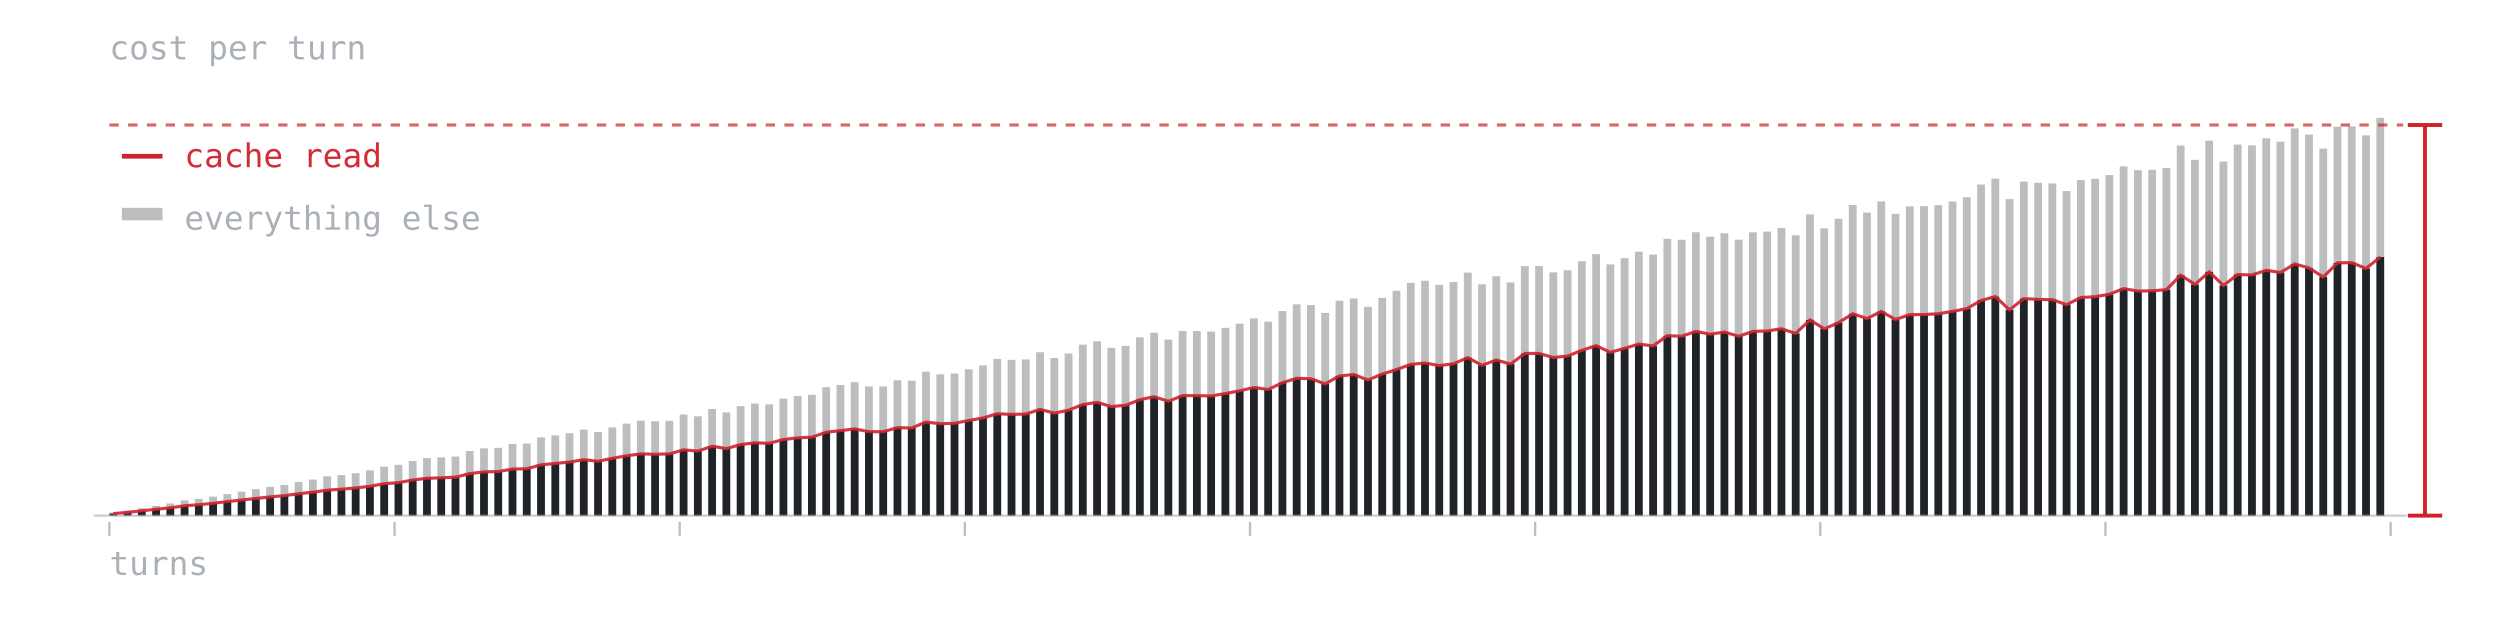
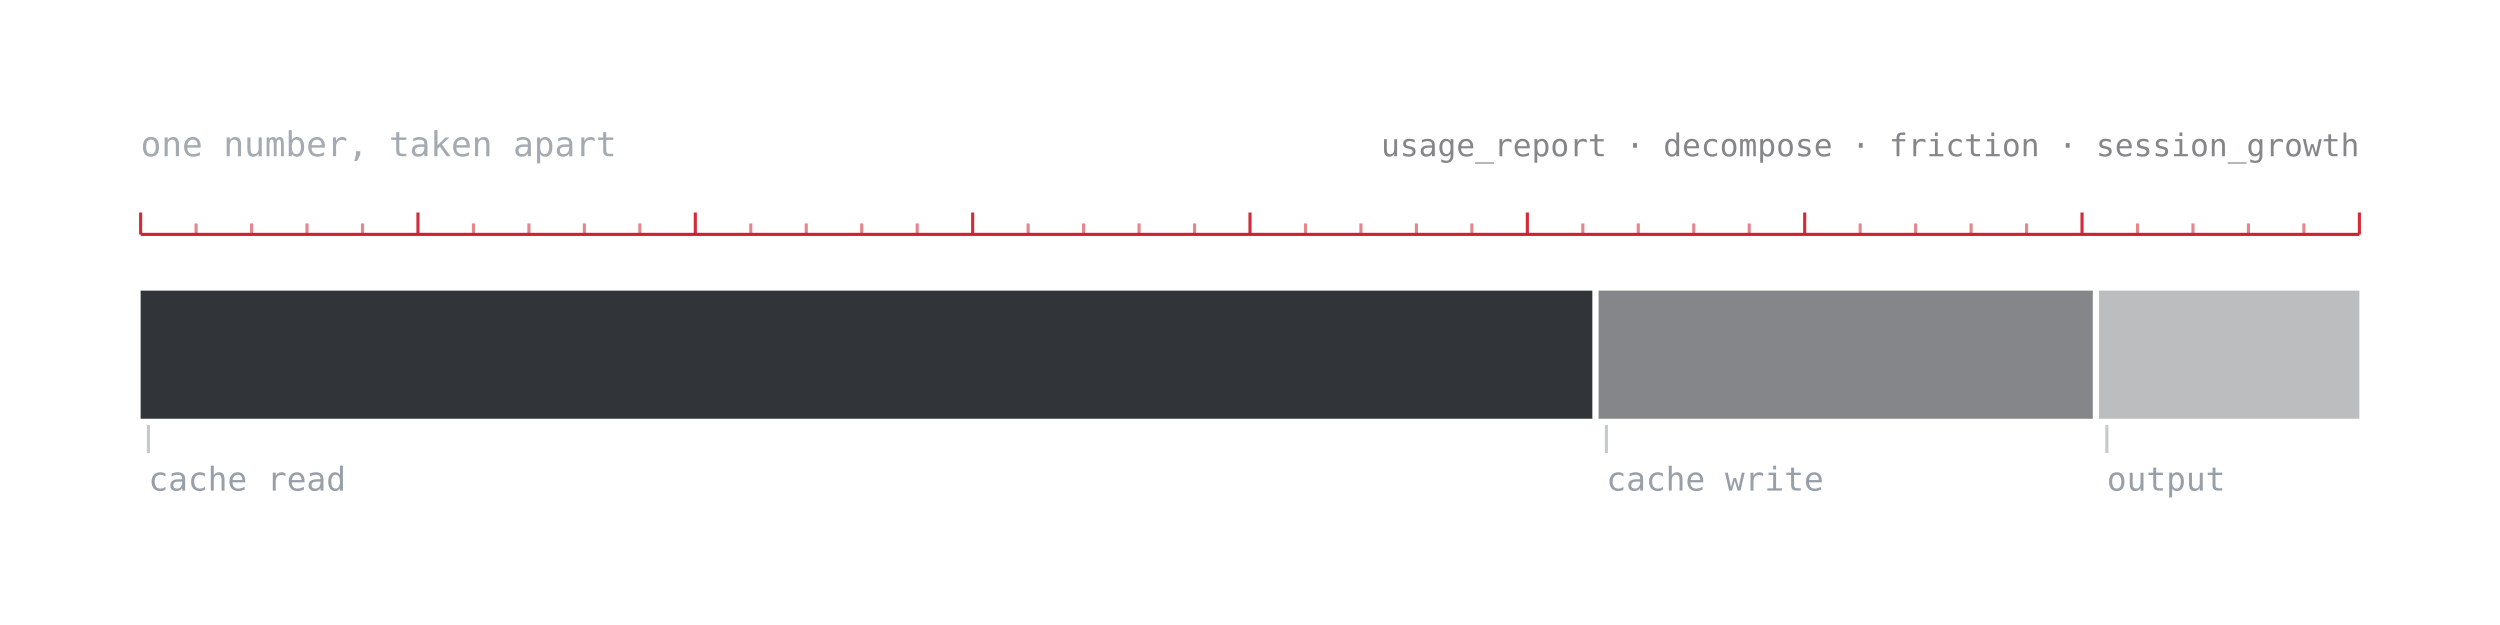
- <svg xmlns="http://www.w3.org/2000/svg" viewBox="0 0 1600 400" width="1600" height="400" fill="none" role="img" aria-label="One unbroken session: cost per turn measured as it climbs.">
-   <rect x="70.00" y="328.70" width="5.00" height="1.30" fill="#1f2328" />
-   <rect x="70.00" y="328.00" width="5.00" height="0.70" fill="#1f2328" opacity="0.3" />
-   <rect x="79.12" y="327.92" width="5.00" height="2.08" fill="#1f2328" />
-   <rect x="79.12" y="326.80" width="5.00" height="1.12" fill="#1f2328" opacity="0.3" />
-   <rect x="88.25" y="326.95" width="5.00" height="3.05" fill="#1f2328" />
-   <rect x="88.25" y="325.30" width="5.00" height="1.64" fill="#1f2328" opacity="0.3" />
-   <rect x="97.38" y="325.93" width="5.00" height="4.07" fill="#1f2328" />
-   <rect x="97.38" y="323.74" width="5.00" height="2.19" fill="#1f2328" opacity="0.3" />
-   <rect x="106.50" y="324.97" width="5.00" height="5.03" fill="#1f2328" />
-   <rect x="106.50" y="322.25" width="5.00" height="2.71" fill="#1f2328" opacity="0.3" />
-   <rect x="115.62" y="323.66" width="5.00" height="6.34" fill="#1f2328" />
-   <rect x="115.62" y="320.25" width="5.00" height="3.41" fill="#1f2328" opacity="0.3" />
-   <rect x="124.75" y="323.01" width="5.00" height="6.99" fill="#1f2328" />
-   <rect x="124.75" y="319.25" width="5.00" height="3.76" fill="#1f2328" opacity="0.3" />
-   <rect x="133.88" y="322.10" width="5.00" height="7.90" fill="#1f2328" />
-   <rect x="133.88" y="317.85" width="5.00" height="4.25" fill="#1f2328" opacity="0.3" />
-   <rect x="143.00" y="321.03" width="5.00" height="8.97" fill="#1f2328" />
-   <rect x="143.00" y="316.21" width="5.00" height="4.83" fill="#1f2328" opacity="0.3" />
-   <rect x="152.12" y="320.04" width="5.00" height="9.96" fill="#1f2328" />
-   <rect x="152.12" y="314.67" width="5.00" height="5.36" fill="#1f2328" opacity="0.3" />
-   <rect x="161.25" y="318.98" width="5.00" height="11.02" fill="#1f2328" />
-   <rect x="161.25" y="313.05" width="5.00" height="5.93" fill="#1f2328" opacity="0.3" />
-   <rect x="170.38" y="318.04" width="5.00" height="11.96" fill="#1f2328" />
-   <rect x="170.38" y="311.60" width="5.00" height="6.44" fill="#1f2328" opacity="0.3" />
-   <rect x="179.50" y="317.21" width="5.00" height="12.79" fill="#1f2328" />
-   <rect x="179.50" y="310.33" width="5.00" height="6.89" fill="#1f2328" opacity="0.3" />
-   <rect x="188.62" y="315.98" width="5.00" height="14.02" fill="#1f2328" />
-   <rect x="188.62" y="308.43" width="5.00" height="7.55" fill="#1f2328" opacity="0.3" />
-   <rect x="197.75" y="315.00" width="5.00" height="15.00" fill="#1f2328" />
-   <rect x="197.75" y="306.92" width="5.00" height="8.08" fill="#1f2328" opacity="0.3" />
-   <rect x="206.88" y="313.66" width="5.00" height="16.34" fill="#1f2328" />
-   <rect x="206.88" y="304.86" width="5.00" height="8.80" fill="#1f2328" opacity="0.3" />
-   <rect x="216.00" y="313.15" width="5.00" height="16.85" fill="#1f2328" />
-   <rect x="216.00" y="304.07" width="5.00" height="9.07" fill="#1f2328" opacity="0.3" />
-   <rect x="225.12" y="312.35" width="5.00" height="17.65" fill="#1f2328" />
-   <rect x="225.12" y="302.84" width="5.00" height="9.51" fill="#1f2328" opacity="0.3" />
-   <rect x="234.25" y="311.16" width="5.00" height="18.84" fill="#1f2328" />
-   <rect x="234.25" y="301.02" width="5.00" height="10.14" fill="#1f2328" opacity="0.3" />
-   <rect x="243.38" y="309.62" width="5.00" height="20.38" fill="#1f2328" />
-   <rect x="243.38" y="298.64" width="5.00" height="10.97" fill="#1f2328" opacity="0.3" />
-   <rect x="252.50" y="308.86" width="5.00" height="21.14" fill="#1f2328" />
-   <rect x="252.50" y="297.48" width="5.00" height="11.38" fill="#1f2328" opacity="0.3" />
-   <rect x="261.62" y="307.24" width="5.00" height="22.76" fill="#1f2328" />
-   <rect x="261.62" y="294.98" width="5.00" height="12.26" fill="#1f2328" opacity="0.3" />
-   <rect x="270.75" y="306.07" width="5.00" height="23.93" fill="#1f2328" />
-   <rect x="270.75" y="293.19" width="5.00" height="12.88" fill="#1f2328" opacity="0.3" />
-   <rect x="279.88" y="305.79" width="5.00" height="24.21" fill="#1f2328" />
-   <rect x="279.88" y="292.76" width="5.00" height="13.04" fill="#1f2328" opacity="0.3" />
-   <rect x="289.00" y="305.42" width="5.00" height="24.58" fill="#1f2328" />
-   <rect x="289.00" y="292.19" width="5.00" height="13.23" fill="#1f2328" opacity="0.3" />
-   <rect x="298.12" y="303.11" width="5.00" height="26.89" fill="#1f2328" />
-   <rect x="298.12" y="288.63" width="5.00" height="14.48" fill="#1f2328" opacity="0.3" />
-   <rect x="307.25" y="302.02" width="5.00" height="27.98" fill="#1f2328" />
-   <rect x="307.25" y="286.95" width="5.00" height="15.07" fill="#1f2328" opacity="0.3" />
-   <rect x="316.38" y="301.80" width="5.00" height="28.20" fill="#1f2328" />
-   <rect x="316.38" y="286.61" width="5.00" height="15.19" fill="#1f2328" opacity="0.3" />
-   <rect x="325.50" y="300.17" width="5.00" height="29.83" fill="#1f2328" />
-   <rect x="325.50" y="284.11" width="5.00" height="16.06" fill="#1f2328" opacity="0.3" />
-   <rect x="334.62" y="300.02" width="5.00" height="29.98" fill="#1f2328" />
-   <rect x="334.62" y="283.88" width="5.00" height="16.14" fill="#1f2328" opacity="0.3" />
-   <rect x="343.75" y="297.47" width="5.00" height="32.53" fill="#1f2328" />
-   <rect x="343.75" y="279.95" width="5.00" height="17.52" fill="#1f2328" opacity="0.3" />
-   <rect x="352.88" y="296.63" width="5.00" height="33.37" fill="#1f2328" />
-   <rect x="352.88" y="278.66" width="5.00" height="17.97" fill="#1f2328" opacity="0.3" />
-   <rect x="362.00" y="295.70" width="5.00" height="34.30" fill="#1f2328" />
-   <rect x="362.00" y="277.23" width="5.00" height="18.47" fill="#1f2328" opacity="0.3" />
-   <rect x="371.12" y="294.21" width="5.00" height="35.79" fill="#1f2328" />
-   <rect x="371.12" y="274.95" width="5.00" height="19.27" fill="#1f2328" opacity="0.3" />
-   <rect x="380.25" y="295.21" width="5.00" height="34.79" fill="#1f2328" />
-   <rect x="380.25" y="276.48" width="5.00" height="18.73" fill="#1f2328" opacity="0.3" />
-   <rect x="389.38" y="293.31" width="5.00" height="36.69" fill="#1f2328" />
-   <rect x="389.38" y="273.55" width="5.00" height="19.76" fill="#1f2328" opacity="0.3" />
-   <rect x="398.50" y="291.73" width="5.00" height="38.27" fill="#1f2328" />
-   <rect x="398.50" y="271.12" width="5.00" height="20.61" fill="#1f2328" opacity="0.3" />
-   <rect x="407.62" y="290.48" width="5.00" height="39.52" fill="#1f2328" />
-   <rect x="407.62" y="269.19" width="5.00" height="21.28" fill="#1f2328" opacity="0.3" />
-   <rect x="416.75" y="290.74" width="5.00" height="39.26" fill="#1f2328" />
-   <rect x="416.75" y="269.60" width="5.00" height="21.14" fill="#1f2328" opacity="0.3" />
-   <rect x="425.88" y="290.55" width="5.00" height="39.45" fill="#1f2328" />
-   <rect x="425.88" y="269.31" width="5.00" height="21.24" fill="#1f2328" opacity="0.3" />
-   <rect x="435.00" y="287.94" width="5.00" height="42.06" fill="#1f2328" />
-   <rect x="435.00" y="265.29" width="5.00" height="22.65" fill="#1f2328" opacity="0.3" />
-   <rect x="444.12" y="288.69" width="5.00" height="41.31" fill="#1f2328" />
-   <rect x="444.12" y="266.45" width="5.00" height="22.24" fill="#1f2328" opacity="0.3" />
-   <rect x="453.25" y="285.61" width="5.00" height="44.39" fill="#1f2328" />
-   <rect x="453.25" y="261.71" width="5.00" height="23.90" fill="#1f2328" opacity="0.3" />
-   <rect x="462.38" y="287.08" width="5.00" height="42.92" fill="#1f2328" />
-   <rect x="462.38" y="263.96" width="5.00" height="23.11" fill="#1f2328" opacity="0.3" />
-   <rect x="471.50" y="284.46" width="5.00" height="45.54" fill="#1f2328" />
-   <rect x="471.50" y="259.94" width="5.00" height="24.52" fill="#1f2328" opacity="0.3" />
-   <rect x="480.62" y="283.36" width="5.00" height="46.64" fill="#1f2328" />
-   <rect x="480.62" y="258.24" width="5.00" height="25.12" fill="#1f2328" opacity="0.3" />
-   <rect x="489.75" y="283.72" width="5.00" height="46.28" fill="#1f2328" />
-   <rect x="489.75" y="258.80" width="5.00" height="24.92" fill="#1f2328" opacity="0.3" />
-   <rect x="498.88" y="281.33" width="5.00" height="48.67" fill="#1f2328" />
-   <rect x="498.88" y="255.12" width="5.00" height="26.21" fill="#1f2328" opacity="0.3" />
-   <rect x="508.00" y="280.23" width="5.00" height="49.77" fill="#1f2328" />
-   <rect x="508.00" y="253.44" width="5.00" height="26.80" fill="#1f2328" opacity="0.3" />
-   <rect x="517.12" y="279.75" width="5.00" height="50.25" fill="#1f2328" />
-   <rect x="517.12" y="252.69" width="5.00" height="27.06" fill="#1f2328" opacity="0.3" />
-   <rect x="526.25" y="276.56" width="5.00" height="53.44" fill="#1f2328" />
-   <rect x="526.25" y="247.79" width="5.00" height="28.77" fill="#1f2328" opacity="0.3" />
-   <rect x="535.38" y="275.64" width="5.00" height="54.36" fill="#1f2328" />
-   <rect x="535.38" y="246.37" width="5.00" height="29.27" fill="#1f2328" opacity="0.3" />
-   <rect x="544.50" y="274.49" width="5.00" height="55.51" fill="#1f2328" />
-   <rect x="544.50" y="244.60" width="5.00" height="29.89" fill="#1f2328" opacity="0.3" />
-   <rect x="553.62" y="276.28" width="5.00" height="53.72" fill="#1f2328" />
-   <rect x="553.62" y="247.35" width="5.00" height="28.93" fill="#1f2328" opacity="0.3" />
-   <rect x="562.75" y="276.26" width="5.00" height="53.74" fill="#1f2328" />
-   <rect x="562.75" y="247.32" width="5.00" height="28.94" fill="#1f2328" opacity="0.3" />
-   <rect x="571.88" y="273.69" width="5.00" height="56.31" fill="#1f2328" />
-   <rect x="571.88" y="243.36" width="5.00" height="30.32" fill="#1f2328" opacity="0.3" />
-   <rect x="581.00" y="273.90" width="5.00" height="56.10" fill="#1f2328" />
-   <rect x="581.00" y="243.69" width="5.00" height="30.21" fill="#1f2328" opacity="0.3" />
-   <rect x="590.12" y="270.13" width="5.00" height="59.87" fill="#1f2328" />
-   <rect x="590.12" y="237.89" width="5.00" height="32.24" fill="#1f2328" opacity="0.3" />
-   <rect x="599.25" y="271.21" width="5.00" height="58.79" fill="#1f2328" />
-   <rect x="599.25" y="239.56" width="5.00" height="31.65" fill="#1f2328" opacity="0.3" />
-   <rect x="608.38" y="270.87" width="5.00" height="59.13" fill="#1f2328" />
-   <rect x="608.38" y="239.04" width="5.00" height="31.84" fill="#1f2328" opacity="0.3" />
-   <rect x="617.50" y="269.12" width="5.00" height="60.88" fill="#1f2328" />
-   <rect x="617.50" y="236.34" width="5.00" height="32.78" fill="#1f2328" opacity="0.3" />
-   <rect x="626.62" y="267.52" width="5.00" height="62.48" fill="#1f2328" />
-   <rect x="626.62" y="233.87" width="5.00" height="33.64" fill="#1f2328" opacity="0.3" />
-   <rect x="635.75" y="264.81" width="5.00" height="65.19" fill="#1f2328" />
-   <rect x="635.75" y="229.71" width="5.00" height="35.10" fill="#1f2328" opacity="0.3" />
-   <rect x="644.88" y="265.20" width="5.00" height="64.80" fill="#1f2328" />
-   <rect x="644.88" y="230.31" width="5.00" height="34.89" fill="#1f2328" opacity="0.3" />
-   <rect x="654.00" y="265.03" width="5.00" height="64.97" fill="#1f2328" />
-   <rect x="654.00" y="230.05" width="5.00" height="34.98" fill="#1f2328" opacity="0.3" />
-   <rect x="663.12" y="262.02" width="5.00" height="67.98" fill="#1f2328" />
-   <rect x="663.12" y="225.41" width="5.00" height="36.61" fill="#1f2328" opacity="0.3" />
-   <rect x="672.25" y="264.43" width="5.00" height="65.57" fill="#1f2328" />
-   <rect x="672.25" y="229.12" width="5.00" height="35.31" fill="#1f2328" opacity="0.3" />
-   <rect x="681.38" y="262.54" width="5.00" height="67.46" fill="#1f2328" />
-   <rect x="681.38" y="226.22" width="5.00" height="36.32" fill="#1f2328" opacity="0.3" />
-   <rect x="690.50" y="258.87" width="5.00" height="71.13" fill="#1f2328" />
-   <rect x="690.50" y="220.57" width="5.00" height="38.30" fill="#1f2328" opacity="0.3" />
-   <rect x="699.62" y="257.47" width="5.00" height="72.53" fill="#1f2328" />
-   <rect x="699.62" y="218.42" width="5.00" height="39.05" fill="#1f2328" opacity="0.3" />
-   <rect x="708.75" y="260.19" width="5.00" height="69.81" fill="#1f2328" />
-   <rect x="708.75" y="222.60" width="5.00" height="37.59" fill="#1f2328" opacity="0.3" />
-   <rect x="717.88" y="259.41" width="5.00" height="70.59" fill="#1f2328" />
-   <rect x="717.88" y="221.40" width="5.00" height="38.01" fill="#1f2328" opacity="0.3" />
-   <rect x="727.00" y="255.82" width="5.00" height="74.18" fill="#1f2328" />
-   <rect x="727.00" y="215.88" width="5.00" height="39.94" fill="#1f2328" opacity="0.3" />
-   <rect x="736.12" y="253.90" width="5.00" height="76.10" fill="#1f2328" />
-   <rect x="736.12" y="212.93" width="5.00" height="40.98" fill="#1f2328" opacity="0.3" />
-   <rect x="745.25" y="256.78" width="5.00" height="73.22" fill="#1f2328" />
-   <rect x="745.25" y="217.35" width="5.00" height="39.43" fill="#1f2328" opacity="0.3" />
-   <rect x="754.38" y="253.20" width="5.00" height="76.80" fill="#1f2328" />
-   <rect x="754.38" y="211.85" width="5.00" height="41.35" fill="#1f2328" opacity="0.3" />
-   <rect x="763.50" y="253.21" width="5.00" height="76.79" fill="#1f2328" />
-   <rect x="763.50" y="211.86" width="5.00" height="41.35" fill="#1f2328" opacity="0.3" />
-   <rect x="772.62" y="253.41" width="5.00" height="76.59" fill="#1f2328" />
-   <rect x="772.62" y="212.17" width="5.00" height="41.24" fill="#1f2328" opacity="0.3" />
-   <rect x="781.75" y="251.88" width="5.00" height="78.12" fill="#1f2328" />
-   <rect x="781.75" y="209.81" width="5.00" height="42.07" fill="#1f2328" opacity="0.3" />
-   <rect x="790.88" y="250.14" width="5.00" height="79.86" fill="#1f2328" />
-   <rect x="790.88" y="207.14" width="5.00" height="43.00" fill="#1f2328" opacity="0.3" />
-   <rect x="800.00" y="247.95" width="5.00" height="82.05" fill="#1f2328" />
-   <rect x="800.00" y="203.77" width="5.00" height="44.18" fill="#1f2328" opacity="0.3" />
-   <rect x="809.12" y="249.30" width="5.00" height="80.70" fill="#1f2328" />
-   <rect x="809.12" y="205.85" width="5.00" height="43.45" fill="#1f2328" opacity="0.3" />
-   <rect x="818.25" y="244.89" width="5.00" height="85.11" fill="#1f2328" />
-   <rect x="818.25" y="199.06" width="5.00" height="45.83" fill="#1f2328" opacity="0.3" />
-   <rect x="827.38" y="242.10" width="5.00" height="87.90" fill="#1f2328" />
-   <rect x="827.38" y="194.77" width="5.00" height="47.33" fill="#1f2328" opacity="0.3" />
-   <rect x="836.50" y="242.40" width="5.00" height="87.60" fill="#1f2328" />
-   <rect x="836.50" y="195.23" width="5.00" height="47.17" fill="#1f2328" opacity="0.3" />
-   <rect x="845.62" y="245.68" width="5.00" height="84.32" fill="#1f2328" />
-   <rect x="845.62" y="200.27" width="5.00" height="45.41" fill="#1f2328" opacity="0.3" />
-   <rect x="854.75" y="240.59" width="5.00" height="89.41" fill="#1f2328" />
-   <rect x="854.75" y="192.45" width="5.00" height="48.14" fill="#1f2328" opacity="0.3" />
-   <rect x="863.88" y="239.67" width="5.00" height="90.33" fill="#1f2328" />
-   <rect x="863.88" y="191.03" width="5.00" height="48.64" fill="#1f2328" opacity="0.3" />
-   <rect x="873.00" y="243.16" width="5.00" height="86.84" fill="#1f2328" />
-   <rect x="873.00" y="196.40" width="5.00" height="46.76" fill="#1f2328" opacity="0.3" />
-   <rect x="882.12" y="239.44" width="5.00" height="90.56" fill="#1f2328" />
-   <rect x="882.12" y="190.67" width="5.00" height="48.76" fill="#1f2328" opacity="0.3" />
-   <rect x="891.25" y="236.45" width="5.00" height="93.55" fill="#1f2328" />
-   <rect x="891.25" y="186.08" width="5.00" height="50.37" fill="#1f2328" opacity="0.3" />
-   <rect x="900.38" y="233.20" width="5.00" height="96.80" fill="#1f2328" />
-   <rect x="900.38" y="181.07" width="5.00" height="52.12" fill="#1f2328" opacity="0.3" />
-   <rect x="909.50" y="232.31" width="5.00" height="97.69" fill="#1f2328" />
-   <rect x="909.50" y="179.70" width="5.00" height="52.60" fill="#1f2328" opacity="0.3" />
-   <rect x="918.62" y="234.00" width="5.00" height="96.00" fill="#1f2328" />
-   <rect x="918.62" y="182.31" width="5.00" height="51.69" fill="#1f2328" opacity="0.3" />
-   <rect x="927.75" y="232.83" width="5.00" height="97.17" fill="#1f2328" />
-   <rect x="927.75" y="180.51" width="5.00" height="52.32" fill="#1f2328" opacity="0.3" />
-   <rect x="936.88" y="228.92" width="5.00" height="101.08" fill="#1f2328" />
-   <rect x="936.88" y="174.50" width="5.00" height="54.43" fill="#1f2328" opacity="0.3" />
-   <rect x="946.00" y="233.76" width="5.00" height="96.24" fill="#1f2328" />
-   <rect x="946.00" y="181.95" width="5.00" height="51.82" fill="#1f2328" opacity="0.3" />
-   <rect x="955.12" y="230.40" width="5.00" height="99.60" fill="#1f2328" />
-   <rect x="955.12" y="176.76" width="5.00" height="53.63" fill="#1f2328" opacity="0.3" />
-   <rect x="964.25" y="232.98" width="5.00" height="97.02" fill="#1f2328" />
-   <rect x="964.25" y="180.74" width="5.00" height="52.24" fill="#1f2328" opacity="0.3" />
-   <rect x="973.38" y="226.21" width="5.00" height="103.79" fill="#1f2328" />
-   <rect x="973.38" y="170.32" width="5.00" height="55.89" fill="#1f2328" opacity="0.3" />
-   <rect x="982.50" y="226.16" width="5.00" height="103.84" fill="#1f2328" />
-   <rect x="982.50" y="170.25" width="5.00" height="55.91" fill="#1f2328" opacity="0.3" />
-   <rect x="991.62" y="228.80" width="5.00" height="101.20" fill="#1f2328" />
-   <rect x="991.62" y="174.32" width="5.00" height="54.49" fill="#1f2328" opacity="0.3" />
-   <rect x="1000.75" y="227.93" width="5.00" height="102.07" fill="#1f2328" />
-   <rect x="1000.75" y="172.96" width="5.00" height="54.96" fill="#1f2328" opacity="0.3" />
-   <rect x="1009.88" y="224.17" width="5.00" height="105.83" fill="#1f2328" />
-   <rect x="1009.88" y="167.19" width="5.00" height="56.98" fill="#1f2328" opacity="0.3" />
-   <rect x="1019.00" y="221.21" width="5.00" height="108.79" fill="#1f2328" />
-   <rect x="1019.00" y="162.63" width="5.00" height="58.58" fill="#1f2328" opacity="0.3" />
-   <rect x="1028.12" y="225.48" width="5.00" height="104.52" fill="#1f2328" />
-   <rect x="1028.12" y="169.20" width="5.00" height="56.28" fill="#1f2328" opacity="0.3" />
-   <rect x="1037.25" y="222.86" width="5.00" height="107.14" fill="#1f2328" />
-   <rect x="1037.25" y="165.17" width="5.00" height="57.69" fill="#1f2328" opacity="0.3" />
-   <rect x="1046.38" y="220.20" width="5.00" height="109.80" fill="#1f2328" />
-   <rect x="1046.38" y="161.08" width="5.00" height="59.12" fill="#1f2328" opacity="0.3" />
-   <rect x="1055.50" y="221.41" width="5.00" height="108.59" fill="#1f2328" />
-   <rect x="1055.50" y="162.94" width="5.00" height="58.47" fill="#1f2328" opacity="0.3" />
-   <rect x="1064.62" y="214.84" width="5.00" height="115.16" fill="#1f2328" />
-   <rect x="1064.62" y="152.84" width="5.00" height="62.01" fill="#1f2328" opacity="0.3" />
-   <rect x="1073.75" y="215.24" width="5.00" height="114.76" fill="#1f2328" />
-   <rect x="1073.75" y="153.44" width="5.00" height="61.80" fill="#1f2328" opacity="0.3" />
-   <rect x="1082.88" y="212.11" width="5.00" height="117.89" fill="#1f2328" />
-   <rect x="1082.88" y="148.62" width="5.00" height="63.48" fill="#1f2328" opacity="0.3" />
-   <rect x="1092.00" y="213.94" width="5.00" height="116.06" fill="#1f2328" />
-   <rect x="1092.00" y="151.45" width="5.00" height="62.49" fill="#1f2328" opacity="0.3" />
-   <rect x="1101.12" y="212.54" width="5.00" height="117.46" fill="#1f2328" />
-   <rect x="1101.12" y="149.29" width="5.00" height="63.25" fill="#1f2328" opacity="0.3" />
-   <rect x="1110.25" y="215.21" width="5.00" height="114.79" fill="#1f2328" />
-   <rect x="1110.25" y="153.40" width="5.00" height="61.81" fill="#1f2328" opacity="0.3" />
-   <rect x="1119.38" y="212.14" width="5.00" height="117.86" fill="#1f2328" />
-   <rect x="1119.38" y="148.68" width="5.00" height="63.46" fill="#1f2328" opacity="0.3" />
-   <rect x="1128.50" y="211.84" width="5.00" height="118.16" fill="#1f2328" />
-   <rect x="1128.50" y="148.22" width="5.00" height="63.62" fill="#1f2328" opacity="0.3" />
-   <rect x="1137.62" y="210.36" width="5.00" height="119.64" fill="#1f2328" />
-   <rect x="1137.62" y="145.94" width="5.00" height="64.42" fill="#1f2328" opacity="0.3" />
-   <rect x="1146.75" y="213.37" width="5.00" height="116.63" fill="#1f2328" />
-   <rect x="1146.75" y="150.57" width="5.00" height="62.80" fill="#1f2328" opacity="0.3" />
-   <rect x="1155.88" y="204.72" width="5.00" height="125.28" fill="#1f2328" />
-   <rect x="1155.88" y="137.25" width="5.00" height="67.46" fill="#1f2328" opacity="0.3" />
-   <rect x="1165.00" y="210.51" width="5.00" height="119.49" fill="#1f2328" />
-   <rect x="1165.00" y="146.16" width="5.00" height="64.34" fill="#1f2328" opacity="0.3" />
-   <rect x="1174.12" y="206.51" width="5.00" height="123.49" fill="#1f2328" />
-   <rect x="1174.12" y="140.01" width="5.00" height="66.50" fill="#1f2328" opacity="0.3" />
-   <rect x="1183.25" y="200.78" width="5.00" height="129.22" fill="#1f2328" />
-   <rect x="1183.25" y="131.20" width="5.00" height="69.58" fill="#1f2328" opacity="0.3" />
-   <rect x="1192.38" y="203.93" width="5.00" height="126.07" fill="#1f2328" />
-   <rect x="1192.38" y="136.05" width="5.00" height="67.88" fill="#1f2328" opacity="0.3" />
-   <rect x="1201.50" y="199.30" width="5.00" height="130.70" fill="#1f2328" />
-   <rect x="1201.50" y="128.93" width="5.00" height="70.37" fill="#1f2328" opacity="0.3" />
-   <rect x="1210.62" y="204.48" width="5.00" height="125.52" fill="#1f2328" />
-   <rect x="1210.62" y="136.90" width="5.00" height="67.59" fill="#1f2328" opacity="0.3" />
-   <rect x="1219.75" y="201.36" width="5.00" height="128.64" fill="#1f2328" />
-   <rect x="1219.75" y="132.09" width="5.00" height="69.27" fill="#1f2328" opacity="0.3" />
-   <rect x="1228.88" y="201.26" width="5.00" height="128.74" fill="#1f2328" />
-   <rect x="1228.88" y="131.93" width="5.00" height="69.32" fill="#1f2328" opacity="0.3" />
-   <rect x="1238.00" y="200.83" width="5.00" height="129.17" fill="#1f2328" />
-   <rect x="1238.00" y="131.27" width="5.00" height="69.56" fill="#1f2328" opacity="0.3" />
-   <rect x="1247.12" y="199.35" width="5.00" height="130.65" fill="#1f2328" />
-   <rect x="1247.12" y="129.00" width="5.00" height="70.35" fill="#1f2328" opacity="0.3" />
-   <rect x="1256.25" y="197.54" width="5.00" height="132.46" fill="#1f2328" />
-   <rect x="1256.25" y="126.21" width="5.00" height="71.33" fill="#1f2328" opacity="0.3" />
-   <rect x="1265.38" y="192.27" width="5.00" height="137.73" fill="#1f2328" />
-   <rect x="1265.38" y="118.11" width="5.00" height="74.16" fill="#1f2328" opacity="0.3" />
-   <rect x="1274.50" y="189.83" width="5.00" height="140.17" fill="#1f2328" />
-   <rect x="1274.50" y="114.36" width="5.00" height="75.47" fill="#1f2328" opacity="0.3" />
-   <rect x="1283.62" y="198.32" width="5.00" height="131.68" fill="#1f2328" />
-   <rect x="1283.62" y="127.42" width="5.00" height="70.90" fill="#1f2328" opacity="0.3" />
-   <rect x="1292.75" y="191.05" width="5.00" height="138.95" fill="#1f2328" />
-   <rect x="1292.75" y="116.23" width="5.00" height="74.82" fill="#1f2328" opacity="0.3" />
-   <rect x="1301.88" y="191.56" width="5.00" height="138.44" fill="#1f2328" />
-   <rect x="1301.88" y="117.01" width="5.00" height="74.55" fill="#1f2328" opacity="0.3" />
-   <rect x="1311.00" y="191.83" width="5.00" height="138.17" fill="#1f2328" />
-   <rect x="1311.00" y="117.42" width="5.00" height="74.40" fill="#1f2328" opacity="0.3" />
-   <rect x="1320.12" y="194.99" width="5.00" height="135.01" fill="#1f2328" />
-   <rect x="1320.12" y="122.30" width="5.00" height="72.70" fill="#1f2328" opacity="0.3" />
-   <rect x="1329.25" y="190.39" width="5.00" height="139.61" fill="#1f2328" />
-   <rect x="1329.25" y="115.21" width="5.00" height="75.18" fill="#1f2328" opacity="0.3" />
-   <rect x="1338.38" y="189.89" width="5.00" height="140.11" fill="#1f2328" />
-   <rect x="1338.38" y="114.45" width="5.00" height="75.44" fill="#1f2328" opacity="0.3" />
-   <rect x="1347.50" y="188.32" width="5.00" height="141.68" fill="#1f2328" />
-   <rect x="1347.50" y="112.03" width="5.00" height="76.29" fill="#1f2328" opacity="0.3" />
-   <rect x="1356.62" y="184.70" width="5.00" height="145.30" fill="#1f2328" />
-   <rect x="1356.62" y="106.47" width="5.00" height="78.24" fill="#1f2328" opacity="0.3" />
-   <rect x="1365.75" y="186.31" width="5.00" height="143.69" fill="#1f2328" />
-   <rect x="1365.75" y="108.94" width="5.00" height="77.37" fill="#1f2328" opacity="0.3" />
-   <rect x="1374.88" y="186.14" width="5.00" height="143.86" fill="#1f2328" />
-   <rect x="1374.88" y="108.68" width="5.00" height="77.46" fill="#1f2328" opacity="0.3" />
-   <rect x="1384.00" y="185.39" width="5.00" height="144.61" fill="#1f2328" />
-   <rect x="1384.00" y="107.53" width="5.00" height="77.86" fill="#1f2328" opacity="0.3" />
-   <rect x="1393.12" y="176.06" width="5.00" height="153.94" fill="#1f2328" />
-   <rect x="1393.12" y="93.16" width="5.00" height="82.89" fill="#1f2328" opacity="0.3" />
-   <rect x="1402.25" y="181.99" width="5.00" height="148.01" fill="#1f2328" />
-   <rect x="1402.25" y="102.30" width="5.00" height="79.70" fill="#1f2328" opacity="0.3" />
-   <rect x="1411.38" y="174.00" width="5.00" height="156.00" fill="#1f2328" />
-   <rect x="1411.38" y="90.00" width="5.00" height="84.00" fill="#1f2328" opacity="0.3" />
-   <rect x="1420.50" y="182.72" width="5.00" height="147.28" fill="#1f2328" />
-   <rect x="1420.50" y="103.42" width="5.00" height="79.30" fill="#1f2328" opacity="0.3" />
-   <rect x="1429.62" y="175.66" width="5.00" height="154.34" fill="#1f2328" />
-   <rect x="1429.62" y="92.55" width="5.00" height="83.11" fill="#1f2328" opacity="0.3" />
-   <rect x="1438.75" y="175.97" width="5.00" height="154.03" fill="#1f2328" />
-   <rect x="1438.75" y="93.03" width="5.00" height="82.94" fill="#1f2328" opacity="0.3" />
-   <rect x="1447.88" y="173.03" width="5.00" height="156.97" fill="#1f2328" />
-   <rect x="1447.88" y="88.51" width="5.00" height="84.52" fill="#1f2328" opacity="0.3" />
-   <rect x="1457.00" y="174.43" width="5.00" height="155.57" fill="#1f2328" />
-   <rect x="1457.00" y="90.66" width="5.00" height="83.77" fill="#1f2328" opacity="0.3" />
-   <rect x="1466.12" y="168.92" width="5.00" height="161.08" fill="#1f2328" />
-   <rect x="1466.12" y="82.18" width="5.00" height="86.74" fill="#1f2328" opacity="0.3" />
-   <rect x="1475.25" y="171.48" width="5.00" height="158.52" fill="#1f2328" />
-   <rect x="1475.25" y="86.12" width="5.00" height="85.36" fill="#1f2328" opacity="0.3" />
-   <rect x="1484.38" y="177.31" width="5.00" height="152.69" fill="#1f2328" />
-   <rect x="1484.38" y="95.09" width="5.00" height="82.22" fill="#1f2328" opacity="0.3" />
-   <rect x="1493.50" y="168.22" width="5.00" height="161.78" fill="#1f2328" />
-   <rect x="1493.50" y="81.10" width="5.00" height="87.11" fill="#1f2328" opacity="0.3" />
-   <rect x="1502.62" y="168.08" width="5.00" height="161.92" fill="#1f2328" />
-   <rect x="1502.62" y="80.89" width="5.00" height="87.19" fill="#1f2328" opacity="0.3" />
-   <rect x="1511.75" y="171.81" width="5.00" height="158.19" fill="#1f2328" />
-   <rect x="1511.75" y="86.62" width="5.00" height="85.18" fill="#1f2328" opacity="0.3" />
-   <rect x="1520.88" y="164.50" width="5.00" height="165.50" fill="#1f2328" />
-   <rect x="1520.88" y="75.39" width="5.00" height="89.11" fill="#1f2328" opacity="0.3" />
-   <polyline points="72.5,328.7 81.6,327.9 90.8,326.9 99.9,325.9 109.0,325.0 118.1,323.7 127.2,323.0 136.4,322.1 145.5,321.0 154.6,320.0 163.8,319.0 172.9,318.0 182.0,317.2 191.1,316.0 200.2,315.0 209.4,313.7 218.5,313.1 227.6,312.3 236.8,311.2 245.9,309.6 255.0,308.9 264.1,307.2 273.2,306.1 282.4,305.8 291.5,305.4 300.6,303.1 309.8,302.0 318.9,301.8 328.0,300.2 337.1,300.0 346.2,297.5 355.4,296.6 364.5,295.7 373.6,294.2 382.8,295.2 391.9,293.3 401.0,291.7 410.1,290.5 419.2,290.7 428.4,290.5 437.5,287.9 446.6,288.7 455.8,285.6 464.9,287.1 474.0,284.5 483.1,283.4 492.2,283.7 501.4,281.3 510.5,280.2 519.6,279.8 528.8,276.6 537.9,275.6 547.0,274.5 556.1,276.3 565.2,276.3 574.4,273.7 583.5,273.9 592.6,270.1 601.8,271.2 610.9,270.9 620.0,269.1 629.1,267.5 638.2,264.8 647.4,265.2 656.5,265.0 665.6,262.0 674.8,264.4 683.9,262.5 693.0,258.9 702.1,257.5 711.2,260.2 720.4,259.4 729.5,255.8 738.6,253.9 747.8,256.8 756.9,253.2 766.0,253.2 775.1,253.4 784.2,251.9 793.4,250.1 802.5,248.0 811.6,249.3 820.8,244.9 829.9,242.1 839.0,242.4 848.1,245.7 857.2,240.6 866.4,239.7 875.5,243.2 884.6,239.4 893.8,236.5 902.9,233.2 912.0,232.3 921.1,234.0 930.2,232.8 939.4,228.9 948.5,233.8 957.6,230.4 966.8,233.0 975.9,226.2 985.0,226.2 994.1,228.8 1003.2,227.9 1012.4,224.2 1021.5,221.2 1030.6,225.5 1039.8,222.9 1048.9,220.2 1058.0,221.4 1067.1,214.8 1076.2,215.2 1085.4,212.1 1094.5,213.9 1103.6,212.5 1112.8,215.2 1121.9,212.1 1131.0,211.8 1140.1,210.4 1149.2,213.4 1158.4,204.7 1167.5,210.5 1176.6,206.5 1185.8,200.8 1194.9,203.9 1204.0,199.3 1213.1,204.5 1222.2,201.4 1231.4,201.3 1240.5,200.8 1249.6,199.3 1258.8,197.5 1267.9,192.3 1277.0,189.8 1286.1,198.3 1295.2,191.1 1304.4,191.6 1313.5,191.8 1322.6,195.0 1331.8,190.4 1340.9,189.9 1350.0,188.3 1359.1,184.7 1368.2,186.3 1377.4,186.1 1386.5,185.4 1395.6,176.1 1404.8,182.0 1413.9,174.0 1423.0,182.7 1432.1,175.7 1441.2,176.0 1450.4,173.0 1459.5,174.4 1468.6,168.9 1477.8,171.5 1486.9,177.3 1496.0,168.2 1505.1,168.1 1514.2,171.8 1523.4,164.5" stroke="#cf222e" stroke-width="2" fill="none" opacity="0.9" />
-   <path d="M 60.00 330.00 L 1540.00 330.00" stroke="#8c959f" stroke-width="1.5" opacity="0.45" />
-   <path d="M 70.00 334.00 L 70.00 343.00" stroke="#8c959f" stroke-width="1.5" opacity="0.6" />
-   <path d="M 252.50 334.00 L 252.50 343.00" stroke="#8c959f" stroke-width="1.5" opacity="0.6" />
-   <path d="M 435.00 334.00 L 435.00 343.00" stroke="#8c959f" stroke-width="1.5" opacity="0.6" />
-   <path d="M 617.50 334.00 L 617.50 343.00" stroke="#8c959f" stroke-width="1.5" opacity="0.6" />
-   <path d="M 800.00 334.00 L 800.00 343.00" stroke="#8c959f" stroke-width="1.5" opacity="0.6" />
-   <path d="M 982.50 334.00 L 982.50 343.00" stroke="#8c959f" stroke-width="1.5" opacity="0.6" />
-   <path d="M 1165.00 334.00 L 1165.00 343.00" stroke="#8c959f" stroke-width="1.5" opacity="0.6" />
-   <path d="M 1347.50 334.00 L 1347.50 343.00" stroke="#8c959f" stroke-width="1.5" opacity="0.6" />
-   <path d="M 1530.00 334.00 L 1530.00 343.00" stroke="#8c959f" stroke-width="1.5" opacity="0.6" />
-   <path d="M 1552.00 80.00 L 1552.00 330.00" stroke="#cf222e" stroke-width="2.5" />
-   <path d="M 1541.00 80.00 L 1563.00 80.00" stroke="#cf222e" stroke-width="2.5" />
-   <path d="M 1541.00 330.00 L 1563.00 330.00" stroke="#cf222e" stroke-width="2.5" />
-   <path d="M 70.00 80.00 L 1538.00 80.00" stroke="#cf222e" stroke-width="2" stroke-dasharray="6 6" opacity="0.7" />
-   <text x="70.00" y="38.00" font-family="ui-monospace,SFMono-Regular,SF Mono,Menlo,Consolas,monospace" font-size="21" fill="#8c959f" opacity="0.75">cost per turn</text>
-   <text x="70.00" y="368.00" font-family="ui-monospace,SFMono-Regular,SF Mono,Menlo,Consolas,monospace" font-size="21" fill="#8c959f" opacity="0.75">turns</text>
-   <path d="M 78.00 100 L 104.00 100" stroke="#cf222e" stroke-width="3" />
-   <text x="118.00" y="107" font-family="ui-monospace,SFMono-Regular,SF Mono,Menlo,Consolas,monospace" font-size="21" fill="#cf222e" opacity="0.95">cache read</text>
-   <rect x="78.00" y="133" width="26" height="8" fill="#1f2328" opacity="0.3" />
-   <text x="118.00" y="147" font-family="ui-monospace,SFMono-Regular,SF Mono,Menlo,Consolas,monospace" font-size="21" fill="#8c959f" opacity="0.75">everything else</text>
+ <svg xmlns="http://www.w3.org/2000/svg" viewBox="0 0 1600 400" width="1600" height="400" fill="none" role="img" aria-label="A single cost figure divided into the components these scripts report: cache read, cache write and output, drawn beneath a measuring scale.">
+   <path d="M 90 150 L 1510 150" stroke="#cf222e" stroke-width="2" />
+   <path d="M 90.0 150 L 90.0 136" stroke="#cf222e" stroke-width="2" opacity="0.95" />
+   <path d="M 125.5 150 L 125.5 143" stroke="#cf222e" stroke-width="2" opacity="0.55" />
+   <path d="M 161.0 150 L 161.0 143" stroke="#cf222e" stroke-width="2" opacity="0.55" />
+   <path d="M 196.5 150 L 196.5 143" stroke="#cf222e" stroke-width="2" opacity="0.55" />
+   <path d="M 232.0 150 L 232.0 143" stroke="#cf222e" stroke-width="2" opacity="0.55" />
+   <path d="M 267.5 150 L 267.5 136" stroke="#cf222e" stroke-width="2" opacity="0.95" />
+   <path d="M 303.0 150 L 303.0 143" stroke="#cf222e" stroke-width="2" opacity="0.55" />
+   <path d="M 338.5 150 L 338.5 143" stroke="#cf222e" stroke-width="2" opacity="0.55" />
+   <path d="M 374.0 150 L 374.0 143" stroke="#cf222e" stroke-width="2" opacity="0.55" />
+   <path d="M 409.5 150 L 409.5 143" stroke="#cf222e" stroke-width="2" opacity="0.55" />
+   <path d="M 445.0 150 L 445.0 136" stroke="#cf222e" stroke-width="2" opacity="0.95" />
+   <path d="M 480.5 150 L 480.5 143" stroke="#cf222e" stroke-width="2" opacity="0.55" />
+   <path d="M 516.0 150 L 516.0 143" stroke="#cf222e" stroke-width="2" opacity="0.55" />
+   <path d="M 551.5 150 L 551.5 143" stroke="#cf222e" stroke-width="2" opacity="0.55" />
+   <path d="M 587.0 150 L 587.0 143" stroke="#cf222e" stroke-width="2" opacity="0.55" />
+   <path d="M 622.5 150 L 622.5 136" stroke="#cf222e" stroke-width="2" opacity="0.95" />
+   <path d="M 658.0 150 L 658.0 143" stroke="#cf222e" stroke-width="2" opacity="0.55" />
+   <path d="M 693.5 150 L 693.5 143" stroke="#cf222e" stroke-width="2" opacity="0.55" />
+   <path d="M 729.0 150 L 729.0 143" stroke="#cf222e" stroke-width="2" opacity="0.55" />
+   <path d="M 764.5 150 L 764.5 143" stroke="#cf222e" stroke-width="2" opacity="0.55" />
+   <path d="M 800.0 150 L 800.0 136" stroke="#cf222e" stroke-width="2" opacity="0.95" />
+   <path d="M 835.5 150 L 835.5 143" stroke="#cf222e" stroke-width="2" opacity="0.55" />
+   <path d="M 871.0 150 L 871.0 143" stroke="#cf222e" stroke-width="2" opacity="0.55" />
+   <path d="M 906.5 150 L 906.5 143" stroke="#cf222e" stroke-width="2" opacity="0.55" />
+   <path d="M 942.0 150 L 942.0 143" stroke="#cf222e" stroke-width="2" opacity="0.55" />
+   <path d="M 977.5 150 L 977.5 136" stroke="#cf222e" stroke-width="2" opacity="0.95" />
+   <path d="M 1013.0 150 L 1013.0 143" stroke="#cf222e" stroke-width="2" opacity="0.55" />
+   <path d="M 1048.5 150 L 1048.5 143" stroke="#cf222e" stroke-width="2" opacity="0.55" />
+   <path d="M 1084.0 150 L 1084.0 143" stroke="#cf222e" stroke-width="2" opacity="0.55" />
+   <path d="M 1119.5 150 L 1119.5 143" stroke="#cf222e" stroke-width="2" opacity="0.55" />
+   <path d="M 1155.0 150 L 1155.0 136" stroke="#cf222e" stroke-width="2" opacity="0.95" />
+   <path d="M 1190.5 150 L 1190.5 143" stroke="#cf222e" stroke-width="2" opacity="0.55" />
+   <path d="M 1226.0 150 L 1226.0 143" stroke="#cf222e" stroke-width="2" opacity="0.55" />
+   <path d="M 1261.5 150 L 1261.5 143" stroke="#cf222e" stroke-width="2" opacity="0.55" />
+   <path d="M 1297.0 150 L 1297.0 143" stroke="#cf222e" stroke-width="2" opacity="0.55" />
+   <path d="M 1332.5 150 L 1332.5 136" stroke="#cf222e" stroke-width="2" opacity="0.95" />
+   <path d="M 1368.0 150 L 1368.0 143" stroke="#cf222e" stroke-width="2" opacity="0.55" />
+   <path d="M 1403.5 150 L 1403.5 143" stroke="#cf222e" stroke-width="2" opacity="0.55" />
+   <path d="M 1439.0 150 L 1439.0 143" stroke="#cf222e" stroke-width="2" opacity="0.55" />
+   <path d="M 1474.5 150 L 1474.5 143" stroke="#cf222e" stroke-width="2" opacity="0.55" />
+   <path d="M 1510.0 150 L 1510.0 136" stroke="#cf222e" stroke-width="2" opacity="0.95" />
+   <rect x="90.0" y="186" width="929.1" height="82" fill="#1f2328" opacity="0.92" />
+   <rect x="1023.1" y="186" width="316.3" height="82" fill="#1f2328" opacity="0.55" />
+   <rect x="1343.4" y="186" width="166.6" height="82" fill="#1f2328" opacity="0.30" />
+   <path d="M 95.0 272 L 95.0 290" stroke="#8c959f" stroke-width="2" opacity="0.5" />
+   <text x="95.0" y="314.0" font-family="ui-monospace,SFMono-Regular,SF Mono,Menlo,Consolas,monospace" font-size="21" fill="#8c959f" opacity="0.90" text-anchor="start">cache read</text>
+   <path d="M 1028.1 272 L 1028.1 290" stroke="#8c959f" stroke-width="2" opacity="0.5" />
+   <text x="1028.1" y="314.0" font-family="ui-monospace,SFMono-Regular,SF Mono,Menlo,Consolas,monospace" font-size="21" fill="#8c959f" opacity="0.90" text-anchor="start">cache write</text>
+   <path d="M 1348.4 272 L 1348.4 290" stroke="#8c959f" stroke-width="2" opacity="0.5" />
+   <text x="1348.4" y="314.0" font-family="ui-monospace,SFMono-Regular,SF Mono,Menlo,Consolas,monospace" font-size="21" fill="#8c959f" opacity="0.90" text-anchor="start">output</text>
+   <text x="90.0" y="100.0" font-family="ui-monospace,SFMono-Regular,SF Mono,Menlo,Consolas,monospace" font-size="22" fill="#8c959f" opacity="0.80" text-anchor="start">one number, taken apart</text>
+   <text x="1510.0" y="100.0" font-family="ui-monospace,SFMono-Regular,SF Mono,Menlo,Consolas,monospace" font-size="20" fill="#1f2328" opacity="0.55" text-anchor="end">usage_report · decompose · friction · session_growth</text>
</svg>
